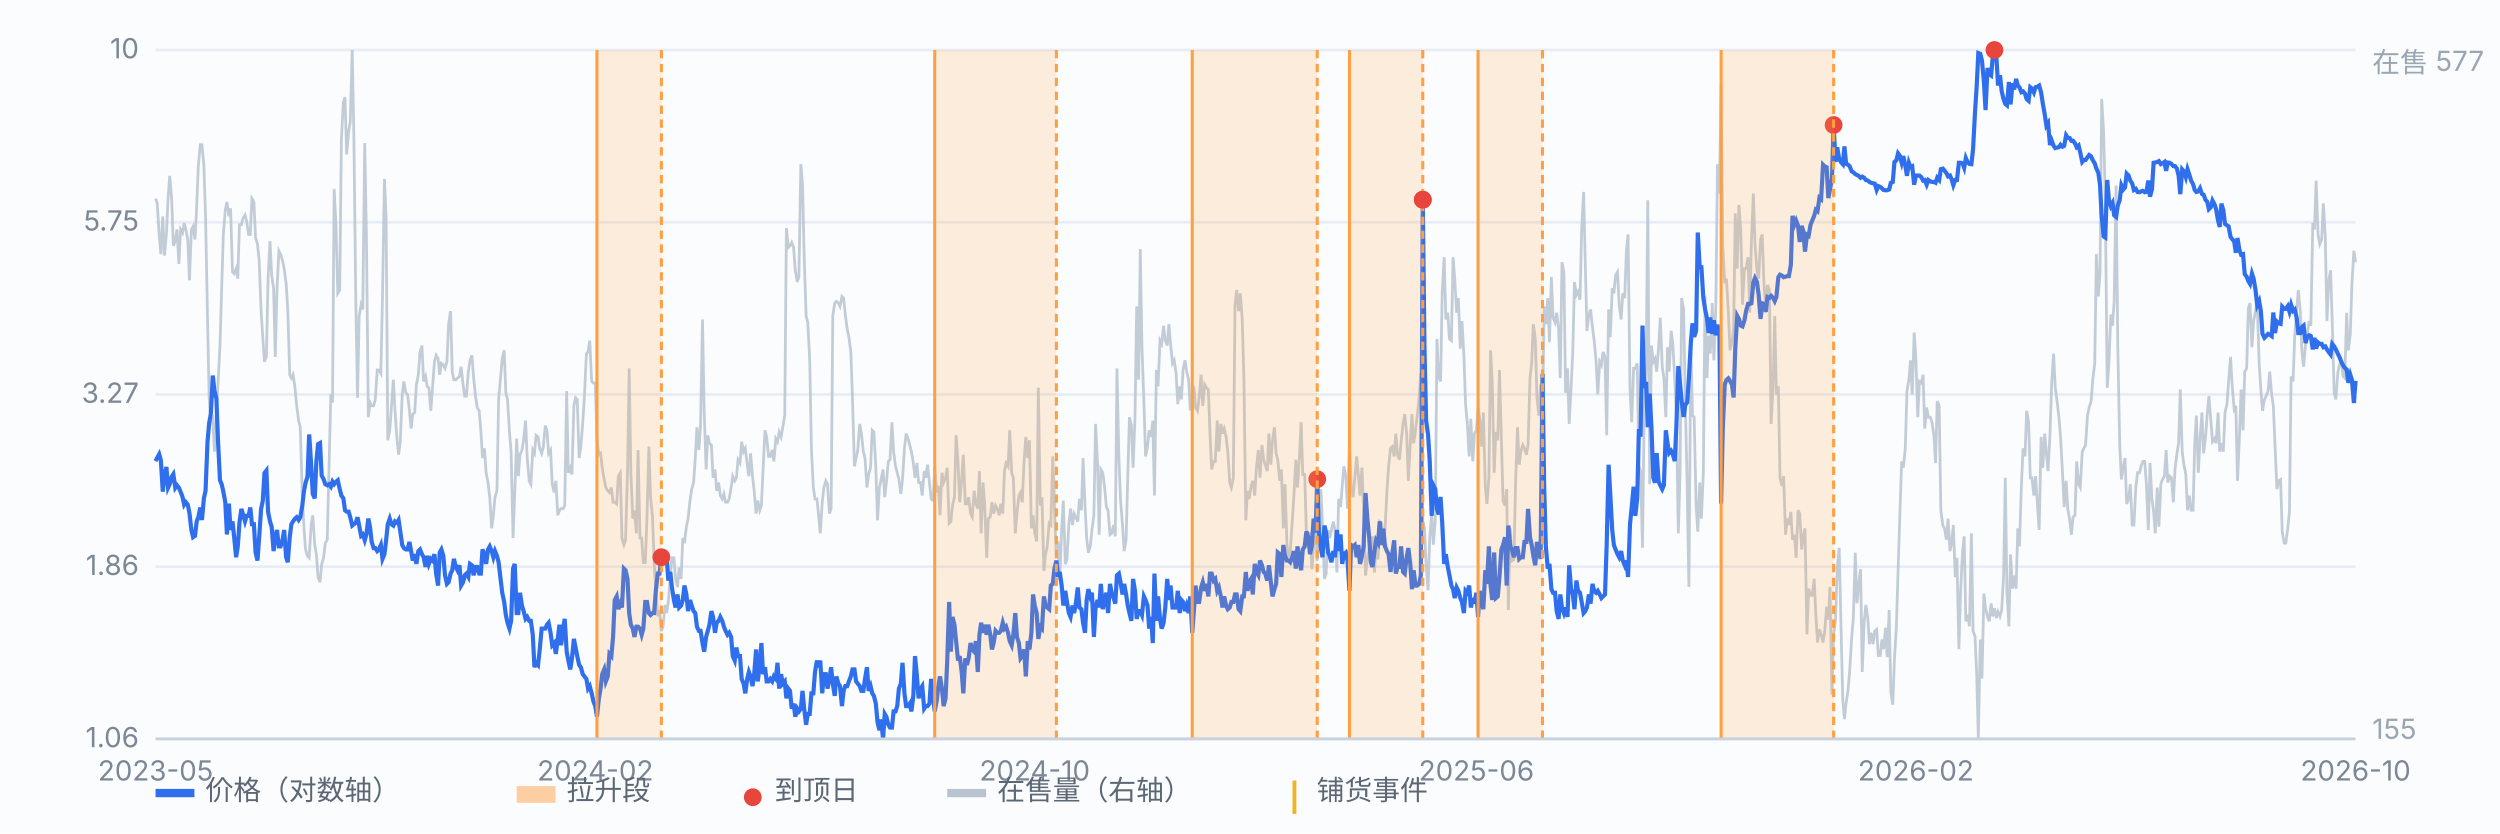
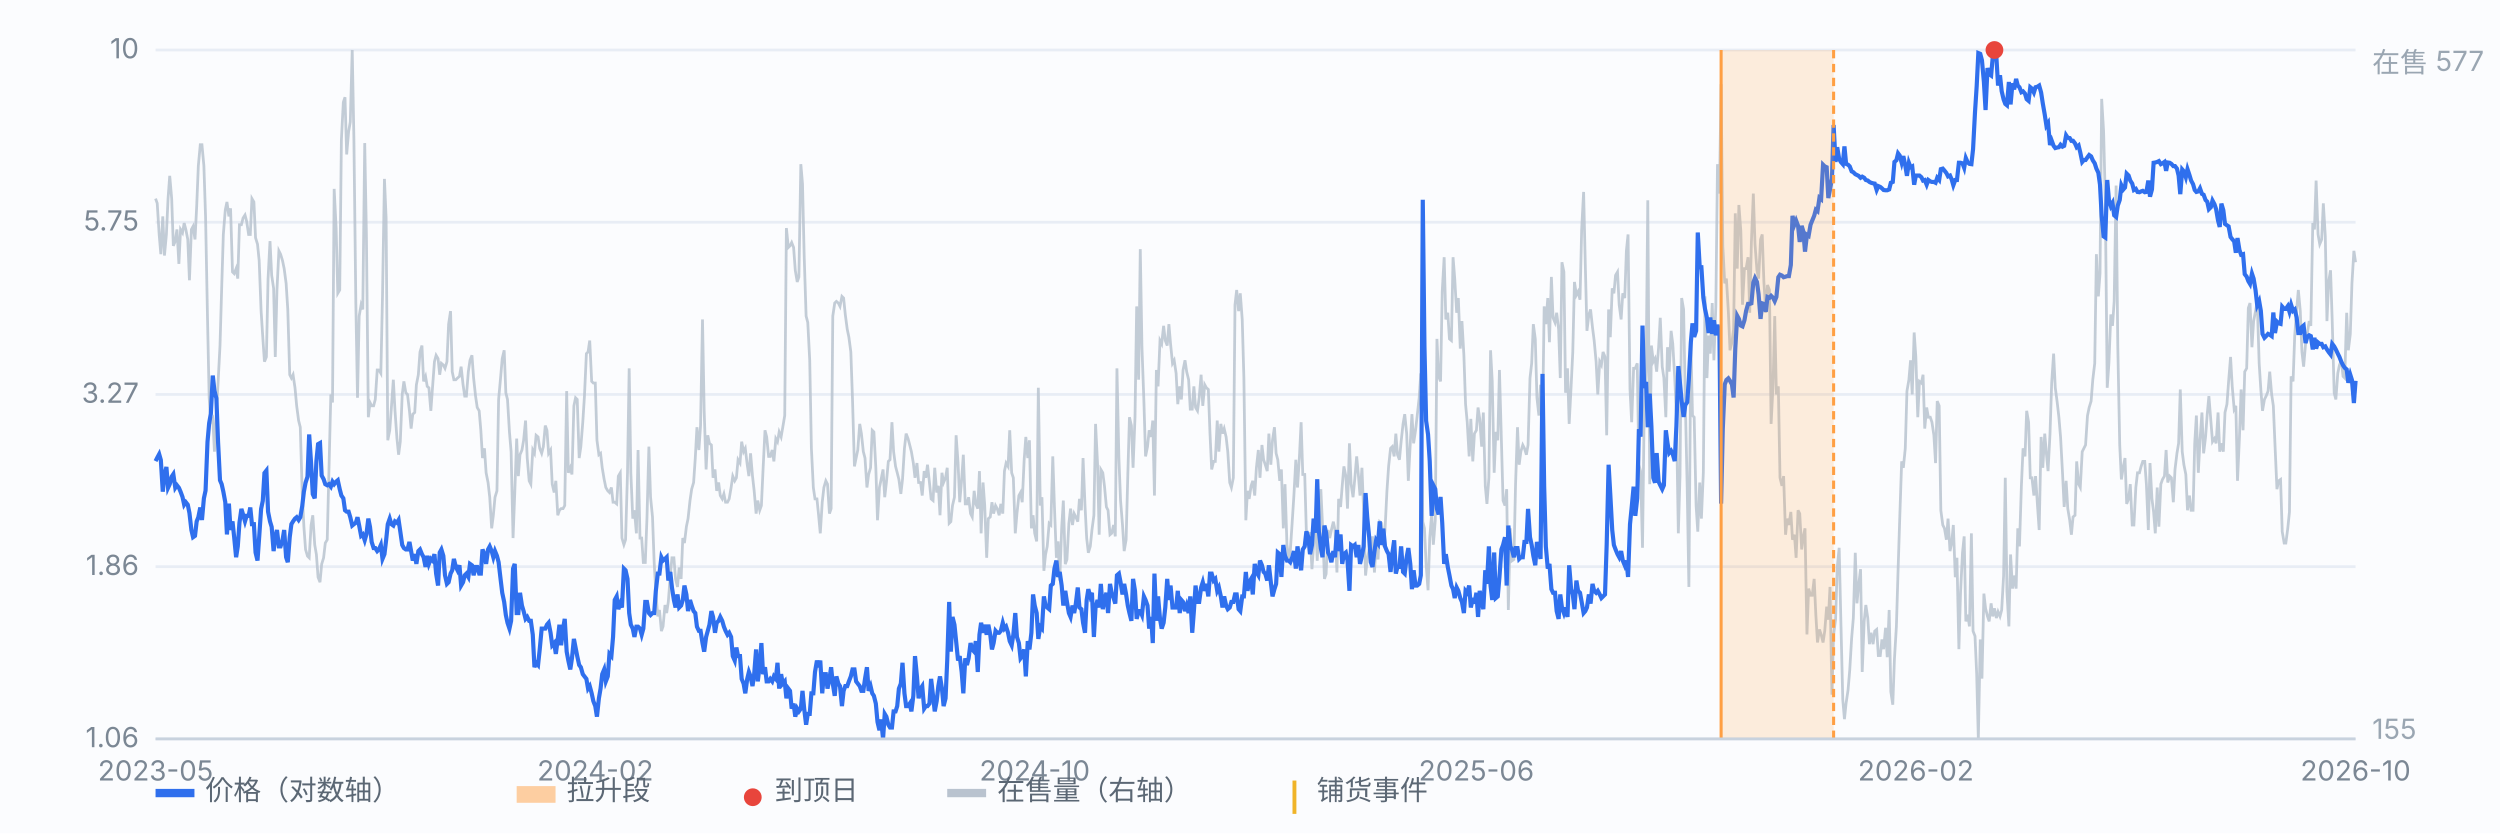
<svg xmlns="http://www.w3.org/2000/svg" viewBox="0 0 900 300" preserveAspectRatio="xMidYMid meet" style="width:100%;max-width:900px;height:auto;display:block" font-family="-apple-system,Segoe UI,Microsoft YaHei,sans-serif" font-size="10">
  <rect x="0" y="0" width="900" height="300" fill="#fbfcfe" />
  <line x1="56" y1="266.0" x2="848" y2="266.0" stroke="#e8edf5" stroke-width="1" />
  <text x="50" y="269.0" text-anchor="end" fill="#7b8794">1.06</text>
  <line x1="56" y1="204.0" x2="848" y2="204.0" stroke="#e8edf5" stroke-width="1" />
  <text x="50" y="207.0" text-anchor="end" fill="#7b8794">1.86</text>
  <line x1="56" y1="142.0" x2="848" y2="142.0" stroke="#e8edf5" stroke-width="1" />
  <text x="50" y="145.0" text-anchor="end" fill="#7b8794">3.27</text>
  <line x1="56" y1="80.0" x2="848" y2="80.0" stroke="#e8edf5" stroke-width="1" />
  <text x="50" y="83.0" text-anchor="end" fill="#7b8794">5.75</text>
  <line x1="56" y1="18.0" x2="848" y2="18.0" stroke="#e8edf5" stroke-width="1" />
  <text x="50" y="21.0" text-anchor="end" fill="#7b8794">10</text>
  <path d="M56.0 71.5 L56.6 73.2 L57.3 84.4 L57.9 91.5 L58.6 77.9 L59.2 92.0 L59.9 84.4 L60.5 71.5 L61.1 63.3 L61.8 71.5 L62.4 88.5 L63.1 86.8 L63.7 82.6 L64.4 95.0 L65.0 82.6 L65.7 83.8 L66.3 80.3 L66.9 82.6 L67.6 86.2 L68.2 100.9 L68.9 82.6 L69.5 81.5 L70.2 86.2 L70.8 74.4 L71.4 59.7 L72.1 52.1 L72.7 52.1 L73.4 59.7 L74.0 77.9 L74.7 114.4 L75.3 143.2 L75.9 152.0 L76.6 150.8 L77.2 162.6 L77.9 147.9 L78.5 137.9 L79.2 124.4 L79.8 103.8 L80.4 84.4 L81.1 75.6 L81.7 72.7 L82.4 77.9 L83.0 75.0 L83.7 97.9 L84.3 98.5 L85.0 96.7 L85.6 100.3 L86.2 80.9 L86.9 80.9 L87.5 78.5 L88.2 77.4 L88.8 79.7 L89.5 84.4 L90.1 84.4 L90.7 71.5 L91.4 72.7 L92.0 85.6 L92.7 87.9 L93.3 93.8 L94.0 112.0 L94.6 121.4 L95.2 130.2 L95.9 128.5 L96.5 100.3 L97.2 86.8 L97.8 99.1 L98.5 103.8 L99.1 128.5 L99.7 104.4 L100.4 90.3 L101.0 91.5 L101.7 93.8 L102.3 96.7 L103.0 102.0 L103.6 111.4 L104.3 134.9 L104.9 136.1 L105.5 134.9 L106.2 139.6 L106.8 146.1 L107.5 151.4 L108.1 153.8 L108.8 177.3 L109.4 189.6 L110.0 197.8 L110.7 200.2 L111.3 200.8 L112.0 189.0 L112.6 185.5 L113.3 196.1 L113.9 199.6 L114.5 207.8 L115.2 209.6 L115.8 203.1 L116.5 200.8 L117.1 195.5 L117.8 194.3 L118.4 170.2 L119.1 142.0 L119.7 144.9 L120.3 68.0 L121.0 82.1 L121.6 105.6 L122.3 104.4 L122.9 50.3 L123.6 36.8 L124.2 35.0 L124.8 55.6 L125.5 47.4 L126.1 43.9 L126.8 18.0 L127.4 49.7 L128.1 109.1 L128.7 143.2 L129.3 113.8 L130.0 109.7 L130.6 111.4 L131.3 51.5 L131.9 84.4 L132.6 150.2 L133.2 144.9 L133.8 146.1 L134.5 146.1 L135.1 143.8 L135.8 133.2 L136.4 133.2 L137.1 134.4 L137.7 106.7 L138.4 64.4 L139.0 78.5 L139.6 158.5 L140.3 154.9 L140.9 146.7 L141.6 136.7 L142.2 147.9 L142.9 157.9 L143.5 163.7 L144.1 159.0 L144.8 142.0 L145.4 137.3 L146.1 141.4 L146.7 142.0 L147.4 147.9 L148.0 154.3 L148.6 149.1 L149.3 148.5 L149.9 138.5 L150.6 134.9 L151.2 126.7 L151.9 124.4 L152.5 137.3 L153.2 135.5 L153.8 139.1 L154.4 139.6 L155.1 147.9 L155.7 139.6 L156.4 130.2 L157.0 127.9 L157.7 129.1 L158.3 134.9 L158.9 130.8 L159.6 131.4 L160.2 132.6 L160.9 130.2 L161.5 116.7 L162.2 112.0 L162.8 133.8 L163.4 136.7 L164.1 136.7 L164.7 136.1 L165.4 135.5 L166.0 132.0 L166.7 138.5 L167.3 142.6 L167.9 142.6 L168.6 133.8 L169.2 129.7 L169.9 127.9 L170.5 136.1 L171.2 142.6 L171.8 146.7 L172.5 147.9 L173.1 154.9 L173.7 164.9 L174.4 161.4 L175.0 170.2 L175.7 173.7 L176.3 179.0 L177.0 190.2 L177.6 185.5 L178.2 179.0 L178.9 176.7 L179.5 143.8 L180.2 136.1 L180.8 129.1 L181.5 126.1 L182.1 141.4 L182.7 143.8 L183.4 155.5 L184.0 162.6 L184.7 193.7 L185.3 177.8 L186.0 157.9 L186.6 171.4 L187.2 163.7 L187.9 162.0 L188.5 158.5 L189.2 151.4 L189.8 164.9 L190.5 173.1 L191.1 174.3 L191.8 162.0 L192.4 163.2 L193.0 156.7 L193.7 157.3 L194.3 161.4 L195.0 163.2 L195.6 160.8 L196.3 153.2 L196.9 154.9 L197.5 163.2 L198.2 162.0 L198.8 174.3 L199.5 177.3 L200.1 173.1 L200.8 185.5 L201.4 183.7 L202.0 183.1 L202.7 183.1 L203.3 182.0 L204.0 140.8 L204.6 170.2 L205.3 168.4 L205.9 170.8 L206.6 146.1 L207.2 143.2 L207.8 143.8 L208.5 164.9 L209.1 160.8 L209.8 152.0 L210.4 142.6 L211.1 127.3 L211.7 126.7 L212.3 122.6 L213.0 137.3 L213.6 137.9 L214.3 137.9 L214.9 158.5 L215.6 163.7 L216.2 163.2 L216.8 168.4 L217.5 172.6 L218.1 175.5 L218.8 176.7 L219.4 177.3 L220.1 175.5 L220.7 180.8 L221.3 180.8 L222.0 181.4 L222.6 171.4 L223.3 170.2 L223.9 193.7 L224.6 196.1 L225.2 194.3 L225.9 170.2 L226.5 132.6 L227.1 170.2 L227.8 186.7 L228.4 183.7 L229.1 192.0 L229.7 162.0 L230.4 193.7 L231.0 193.7 L231.6 202.5 L232.3 202.5 L232.9 186.7 L233.6 160.8 L234.2 179.0 L234.9 186.1 L235.5 202.5 L236.1 213.1 L236.8 221.9 L237.4 219.6 L238.1 227.2 L238.7 225.5 L239.4 217.8 L240.0 220.7 L240.6 216.6 L241.3 207.2 L241.9 200.8 L242.6 200.8 L243.2 208.4 L243.9 211.3 L244.5 204.3 L245.2 208.4 L245.8 193.7 L246.4 195.5 L247.1 189.6 L247.7 186.7 L248.4 180.2 L249.0 176.1 L249.7 173.7 L250.3 164.9 L250.9 153.8 L251.6 162.0 L252.2 153.2 L252.9 115.0 L253.5 147.9 L254.2 169.0 L254.8 156.7 L255.4 159.6 L256.1 160.2 L256.7 172.0 L257.4 169.0 L258.0 176.7 L258.7 173.7 L259.3 178.4 L260.0 179.6 L260.6 177.8 L261.2 180.8 L261.9 180.8 L262.5 179.6 L263.2 175.5 L263.8 171.4 L264.5 173.1 L265.1 172.0 L265.7 165.5 L266.4 166.7 L267.0 159.0 L267.7 162.6 L268.3 161.4 L269.0 167.3 L269.6 171.4 L270.2 163.2 L270.9 171.4 L271.5 176.7 L272.2 184.9 L272.8 180.2 L273.5 183.7 L274.1 182.0 L274.7 169.0 L275.4 154.9 L276.0 157.3 L276.7 164.3 L277.3 164.3 L278.0 162.0 L278.6 166.1 L279.3 157.9 L279.9 159.0 L280.5 155.5 L281.2 157.3 L281.8 153.8 L282.5 149.6 L283.1 82.1 L283.8 89.1 L284.4 88.5 L285.0 87.3 L285.7 89.1 L286.3 97.3 L287.0 101.5 L287.6 99.7 L288.3 59.1 L288.9 66.2 L289.5 92.0 L290.2 113.8 L290.8 116.1 L291.5 129.7 L292.1 161.4 L292.8 175.5 L293.4 179.6 L294.1 179.6 L294.7 185.5 L295.3 192.0 L296.0 180.8 L296.6 175.5 L297.3 173.1 L297.9 174.3 L298.6 184.9 L299.2 183.1 L299.8 113.8 L300.5 109.1 L301.1 108.5 L301.8 109.1 L302.4 110.3 L303.1 106.7 L303.7 107.3 L304.3 113.2 L305.0 118.5 L305.6 121.4 L306.3 126.7 L306.9 143.8 L307.6 167.9 L308.2 164.9 L308.8 162.0 L309.5 152.6 L310.1 156.1 L310.8 162.6 L311.4 164.9 L312.1 175.5 L312.7 170.8 L313.4 168.4 L314.0 154.9 L314.6 155.5 L315.3 168.4 L315.9 187.3 L316.6 175.5 L317.2 172.6 L317.9 169.0 L318.5 179.0 L319.1 173.7 L319.8 166.1 L320.4 165.5 L321.1 152.0 L321.7 162.6 L322.4 167.9 L323.0 170.2 L323.6 172.6 L324.3 177.8 L324.9 172.6 L325.6 161.4 L326.2 156.1 L326.9 157.9 L327.5 160.2 L328.1 162.6 L328.8 166.7 L329.4 172.0 L330.1 166.7 L330.7 173.7 L331.4 173.7 L332.0 178.4 L332.7 169.6 L333.3 172.0 L333.9 167.3 L334.6 173.7 L335.2 179.6 L335.9 180.2 L336.5 168.4 L337.2 177.3 L337.8 174.9 L338.4 185.5 L339.1 170.2 L339.7 173.7 L340.4 172.0 L341.0 168.4 L341.7 188.4 L342.3 187.8 L342.9 182.0 L343.6 179.0 L344.2 156.7 L344.9 166.7 L345.5 180.8 L346.2 172.6 L346.8 163.7 L347.5 181.4 L348.1 181.4 L348.7 179.0 L349.4 184.9 L350.0 186.1 L350.7 176.7 L351.3 181.4 L352.0 183.1 L352.6 169.6 L353.2 192.0 L353.9 173.7 L354.5 182.0 L355.2 200.8 L355.8 186.7 L356.5 186.1 L357.1 180.8 L357.7 184.9 L358.4 182.0 L359.0 183.1 L359.7 185.5 L360.3 181.4 L361.0 184.9 L361.6 169.6 L362.2 166.7 L362.9 167.9 L363.5 154.9 L364.2 170.2 L364.8 172.0 L365.5 192.0 L366.1 184.9 L366.8 178.4 L367.4 177.3 L368.0 180.8 L368.7 165.5 L369.3 157.3 L370.0 164.9 L370.6 158.5 L371.3 190.2 L371.9 185.5 L372.5 192.0 L373.2 194.9 L373.8 139.6 L374.5 182.0 L375.1 179.0 L375.8 205.5 L376.4 199.6 L377.0 196.7 L377.7 188.4 L378.3 189.0 L379.0 164.3 L379.6 182.5 L380.3 200.8 L380.9 194.9 L381.5 209.0 L382.2 190.2 L382.8 180.2 L383.5 203.1 L384.1 201.4 L384.8 188.4 L385.4 183.1 L386.1 189.0 L386.7 184.9 L387.3 186.1 L388.0 187.8 L388.6 179.6 L389.3 183.7 L389.9 164.9 L390.6 182.0 L391.2 193.7 L391.8 199.0 L392.5 196.7 L393.1 190.8 L393.8 185.5 L394.4 152.6 L395.1 166.7 L395.7 192.5 L396.3 169.0 L397.0 170.2 L397.6 174.9 L398.3 182.5 L398.9 183.7 L399.6 192.5 L400.2 192.0 L400.9 189.0 L401.5 193.1 L402.1 132.6 L402.8 164.9 L403.4 180.2 L404.1 189.0 L404.7 198.4 L405.4 194.3 L406.0 171.4 L406.6 150.2 L407.3 153.2 L407.9 168.4 L408.6 150.2 L409.2 110.3 L409.9 136.7 L410.5 89.7 L411.1 125.0 L411.8 144.4 L412.4 164.3 L413.1 160.8 L413.7 154.9 L414.4 157.3 L415.0 151.4 L415.6 178.4 L416.3 133.2 L416.9 139.1 L417.6 122.6 L418.2 123.8 L418.9 117.3 L419.5 122.6 L420.2 124.4 L420.8 116.7 L421.4 123.8 L422.1 130.8 L422.7 129.7 L423.4 134.4 L424.0 145.5 L424.7 139.1 L425.3 143.8 L425.9 133.2 L426.6 129.7 L427.2 133.8 L427.9 136.7 L428.5 147.3 L429.2 147.3 L429.8 139.1 L430.4 146.7 L431.1 147.9 L431.7 143.2 L432.4 134.9 L433.0 146.1 L433.7 138.5 L434.3 139.6 L435.0 140.2 L435.6 156.1 L436.2 169.0 L436.9 166.1 L437.5 166.1 L438.2 151.4 L438.8 162.6 L439.5 152.6 L440.1 156.1 L440.7 154.3 L441.4 157.3 L442.0 162.6 L442.7 173.7 L443.3 175.5 L444.0 172.0 L444.6 109.7 L445.2 104.4 L445.9 112.0 L446.5 105.6 L447.2 115.0 L447.8 136.1 L448.5 187.3 L449.1 176.7 L449.7 179.6 L450.4 174.9 L451.0 173.1 L451.7 178.4 L452.3 168.4 L453.0 162.0 L453.6 172.0 L454.3 160.2 L454.9 165.5 L455.5 167.3 L456.2 169.6 L456.8 156.1 L457.5 167.3 L458.1 158.5 L458.8 153.8 L459.4 163.2 L460.0 165.5 L460.7 173.1 L461.3 169.0 L462.0 190.2 L462.6 174.3 L463.3 196.1 L463.9 200.8 L464.5 198.4 L465.2 187.8 L465.8 178.4 L466.5 165.5 L467.1 175.5 L467.8 164.3 L468.4 152.0 L469.0 170.8 L469.7 170.8 L470.3 192.0 L471.0 192.0 L471.6 192.0 L472.3 204.9 L472.9 196.1 L473.6 186.1 L474.2 201.9 L474.8 189.6 L475.5 176.1 L476.1 189.0 L476.8 208.4 L477.4 206.6 L478.1 190.8 L478.7 193.7 L479.3 190.8 L480.0 187.8 L480.6 190.8 L481.3 206.1 L481.9 179.6 L482.6 182.5 L483.2 174.9 L483.8 167.9 L484.5 171.4 L485.1 183.1 L485.8 159.6 L486.4 174.3 L487.1 179.0 L487.7 172.6 L488.4 164.3 L489.0 170.8 L489.6 178.4 L490.3 168.4 L490.9 183.7 L491.6 207.2 L492.2 201.4 L492.9 197.8 L493.5 196.7 L494.1 193.1 L494.8 206.1 L495.4 195.5 L496.1 201.4 L496.7 187.8 L497.4 188.4 L498.0 196.7 L498.6 190.8 L499.3 176.7 L499.9 167.9 L500.6 161.4 L501.2 160.8 L501.9 164.3 L502.5 156.1 L503.1 163.7 L503.8 165.5 L504.4 159.0 L505.1 152.6 L505.7 149.1 L506.4 156.1 L507.0 173.1 L507.7 159.6 L508.3 149.1 L508.9 159.6 L509.6 154.9 L510.2 149.6 L510.9 143.2 L511.5 134.4 L512.2 187.8 L512.8 190.2 L513.4 203.1 L514.1 212.5 L514.7 193.7 L515.4 184.9 L516.0 196.1 L516.7 187.3 L517.3 122.0 L517.9 135.5 L518.6 137.3 L519.2 105.0 L519.9 92.6 L520.5 115.0 L521.2 112.6 L521.8 122.0 L522.5 122.6 L523.1 92.6 L523.7 100.3 L524.4 112.6 L525.0 107.3 L525.7 125.5 L526.3 115.6 L527.0 127.9 L527.6 145.5 L528.2 152.0 L528.9 164.3 L529.5 150.8 L530.2 166.1 L530.8 156.1 L531.5 154.9 L532.1 146.7 L532.7 150.8 L533.4 160.8 L534.0 148.5 L534.7 174.9 L535.3 181.4 L536.0 172.0 L536.6 126.1 L537.2 137.3 L537.9 170.2 L538.5 155.5 L539.2 158.5 L539.8 133.2 L540.5 158.5 L541.1 180.2 L541.8 182.0 L542.4 176.1 L543.0 219.6 L543.7 190.2 L544.3 201.9 L545.0 201.4 L545.6 174.3 L546.3 153.8 L546.9 167.3 L547.5 162.6 L548.2 160.2 L548.8 161.4 L549.5 163.7 L550.1 160.2 L550.8 136.1 L551.4 130.8 L552.0 116.7 L552.7 122.0 L553.3 143.2 L554.0 149.6 L554.6 138.5 L555.3 153.2 L555.9 110.3 L556.5 116.7 L557.2 107.3 L557.8 123.2 L558.5 99.7 L559.1 114.4 L559.8 116.1 L560.4 112.6 L561.1 118.5 L561.7 136.1 L562.3 94.4 L563.0 97.9 L563.6 141.4 L564.3 132.6 L564.9 152.6 L565.6 139.1 L566.2 126.7 L566.8 101.5 L567.5 106.2 L568.1 105.0 L568.8 107.9 L569.4 82.6 L570.1 69.1 L570.7 95.0 L571.3 119.1 L572.0 113.2 L572.6 111.4 L573.3 117.9 L573.9 122.6 L574.6 130.2 L575.2 142.0 L575.9 130.2 L576.5 131.4 L577.1 126.7 L577.8 128.5 L578.4 156.7 L579.1 111.4 L579.7 121.4 L580.4 103.8 L581.0 105.6 L581.6 99.1 L582.3 97.9 L582.9 109.7 L583.6 115.0 L584.2 105.6 L584.9 107.3 L585.5 90.3 L586.1 84.4 L586.8 140.2 L587.4 152.0 L588.1 132.6 L588.7 132.6 L589.4 130.8 L590.0 167.3 L590.6 169.6 L591.3 197.2 L591.9 147.9 L592.6 133.8 L593.2 72.1 L593.9 174.3 L594.5 124.4 L595.2 130.2 L595.8 129.1 L596.4 133.8 L597.1 125.0 L597.7 114.4 L598.4 132.0 L599.0 136.1 L599.7 150.2 L600.3 125.0 L600.9 133.8 L601.6 119.1 L602.2 123.8 L602.9 136.1 L603.5 149.1 L604.2 192.0 L604.8 171.4 L605.4 107.3 L606.1 111.4 L606.7 143.8 L607.4 176.1 L608.0 211.3 L608.7 122.6 L609.3 149.6 L609.9 150.2 L610.6 182.0 L611.2 191.4 L611.9 173.7 L612.5 186.7 L613.2 170.2 L613.8 106.7 L614.5 136.1 L615.1 120.8 L615.7 127.3 L616.4 109.1 L617.0 129.7 L617.7 110.3 L618.3 59.1 L619.0 69.7 L619.6 30.3 L620.2 88.5 L620.9 102.0 L621.5 100.3 L622.2 112.0 L622.8 126.1 L623.5 123.2 L624.1 118.5 L624.7 76.8 L625.4 96.7 L626.0 73.8 L626.7 83.2 L627.3 109.7 L628.0 96.7 L628.6 96.7 L629.3 92.6 L629.9 112.6 L630.5 87.3 L631.2 69.7 L631.8 87.9 L632.5 97.3 L633.1 100.3 L633.8 86.2 L634.4 84.4 L635.0 101.5 L635.7 112.6 L636.3 102.6 L637.0 104.4 L637.6 152.6 L638.3 138.5 L638.9 113.8 L639.5 142.0 L640.2 139.1 L640.8 172.0 L641.5 174.9 L642.1 171.4 L642.8 192.5 L643.4 186.7 L644.0 189.0 L644.7 184.3 L645.3 194.3 L646.0 192.5 L646.6 200.8 L647.3 183.7 L647.9 184.9 L648.6 197.8 L649.2 193.1 L649.8 190.2 L650.5 228.4 L651.1 211.9 L651.8 214.3 L652.4 214.3 L653.1 208.4 L653.7 221.3 L654.3 231.3 L655.0 226.6 L655.6 228.4 L656.3 231.3 L656.9 227.2 L657.6 218.4 L658.2 223.1 L658.8 211.3 L659.5 250.1 L660.1 228.4 L660.8 223.1 L661.4 204.3 L662.1 197.2 L662.7 223.1 L663.4 251.9 L664.0 258.9 L664.6 253.1 L665.3 248.4 L665.9 241.3 L666.6 229.6 L667.2 222.5 L667.9 199.0 L668.5 217.2 L669.1 210.8 L669.8 204.9 L670.4 241.9 L671.1 223.7 L671.7 217.8 L672.4 222.5 L673.0 231.9 L673.6 227.8 L674.3 231.9 L674.9 227.2 L675.6 226.6 L676.2 236.0 L676.9 236.0 L677.5 230.2 L678.1 233.7 L678.8 226.0 L679.4 236.6 L680.1 219.6 L680.7 249.0 L681.4 253.7 L682.0 237.2 L682.7 225.5 L683.3 205.5 L683.9 186.7 L684.6 166.1 L685.2 168.4 L685.9 161.4 L686.5 140.8 L687.2 136.7 L687.8 129.7 L688.4 142.0 L689.1 119.7 L689.7 128.5 L690.4 150.2 L691.0 137.3 L691.7 137.9 L692.3 134.9 L692.9 154.3 L693.6 146.7 L694.2 150.2 L694.9 150.2 L695.5 152.0 L696.2 156.7 L696.8 166.7 L697.4 144.4 L698.1 146.1 L698.7 183.7 L699.4 189.0 L700.0 190.2 L700.7 194.3 L701.3 186.7 L702.0 198.4 L702.6 195.5 L703.2 189.0 L703.9 207.8 L704.5 200.8 L705.2 233.7 L705.8 213.1 L706.5 199.0 L707.1 193.1 L707.7 223.7 L708.4 221.3 L709.0 225.5 L709.7 192.0 L710.3 227.2 L711.0 229.0 L711.6 242.5 L712.2 266.0 L712.9 230.2 L713.5 244.3 L714.2 213.7 L714.8 219.0 L715.5 221.9 L716.1 223.7 L716.8 217.2 L717.4 221.9 L718.0 219.0 L718.7 222.5 L719.3 220.2 L720.0 221.9 L720.6 219.6 L721.3 207.2 L721.9 172.0 L722.5 213.1 L723.2 225.5 L723.8 199.6 L724.5 211.9 L725.1 207.2 L725.8 211.9 L726.4 190.2 L727.0 196.7 L727.7 174.9 L728.3 161.4 L729.0 164.3 L729.6 147.9 L730.3 152.0 L730.9 172.0 L731.5 172.0 L732.2 178.4 L732.8 171.4 L733.5 182.0 L734.1 190.8 L734.8 157.3 L735.4 168.4 L736.1 156.1 L736.7 163.2 L737.3 169.6 L738.0 156.1 L738.6 137.9 L739.3 127.3 L739.9 139.6 L740.6 144.9 L741.2 150.2 L741.8 157.3 L742.5 170.2 L743.1 182.5 L743.8 173.1 L744.4 183.1 L745.1 187.3 L745.7 192.5 L746.3 186.1 L747.0 185.5 L747.6 166.1 L748.3 174.3 L748.9 175.5 L749.6 162.6 L750.2 161.4 L750.8 160.2 L751.5 149.6 L752.1 146.7 L752.8 144.4 L753.4 136.7 L754.1 130.8 L754.7 91.5 L755.4 106.7 L756.0 98.5 L756.6 35.6 L757.3 47.4 L757.9 71.5 L758.6 139.6 L759.2 130.8 L759.9 113.2 L760.5 117.3 L761.1 108.5 L761.8 66.8 L762.4 124.4 L763.1 160.2 L763.7 172.6 L764.4 167.9 L765.0 164.9 L765.6 181.4 L766.3 179.6 L766.9 174.3 L767.6 189.0 L768.2 189.0 L768.9 175.5 L769.5 170.2 L770.2 170.2 L770.8 167.9 L771.4 166.1 L772.1 166.1 L772.7 174.3 L773.4 190.8 L774.0 166.7 L774.7 179.6 L775.3 184.3 L775.9 192.0 L776.6 175.5 L777.2 189.6 L777.9 174.3 L778.5 172.6 L779.2 171.4 L779.8 162.0 L780.4 173.7 L781.1 171.4 L781.7 172.0 L782.4 180.8 L783.0 169.0 L783.7 163.2 L784.3 159.6 L784.9 140.2 L785.6 162.6 L786.2 167.3 L786.9 170.8 L787.5 183.7 L788.2 178.4 L788.8 183.7 L789.5 183.7 L790.1 159.6 L790.7 149.6 L791.4 170.2 L792.0 158.5 L792.7 148.5 L793.3 163.2 L794.0 157.3 L794.6 149.1 L795.2 142.6 L795.9 151.4 L796.5 159.0 L797.2 157.9 L797.8 159.6 L798.5 148.5 L799.1 162.6 L799.7 159.6 L800.4 162.6 L801.0 148.5 L801.7 145.5 L802.3 137.3 L803.0 128.5 L803.6 139.1 L804.3 147.3 L804.9 146.1 L805.5 173.1 L806.2 157.3 L806.8 140.2 L807.5 154.9 L808.1 133.8 L808.8 132.6 L809.4 110.9 L810.0 109.1 L810.7 125.0 L811.3 115.6 L812.0 112.0 L812.6 108.5 L813.3 130.8 L813.9 140.2 L814.5 147.9 L815.2 143.8 L815.8 142.6 L816.5 140.8 L817.1 133.8 L817.8 142.0 L818.4 146.1 L819.0 160.2 L819.7 176.1 L820.3 173.1 L821.0 172.6 L821.6 191.4 L822.3 195.5 L822.9 195.5 L823.6 190.2 L824.2 184.3 L824.8 135.5 L825.5 137.3 L826.1 120.8 L826.8 111.4 L827.4 104.4 L828.1 112.0 L828.7 126.7 L829.3 132.0 L830.0 123.8 L830.6 120.3 L831.3 115.6 L831.9 117.3 L832.6 80.3 L833.2 82.6 L833.8 65.0 L834.5 84.4 L835.1 87.9 L835.8 86.2 L836.4 73.2 L837.1 85.0 L837.7 115.6 L838.3 101.5 L839.0 97.3 L839.6 115.6 L840.3 141.4 L840.9 143.8 L841.6 134.4 L842.2 131.4 L842.9 129.7 L843.5 135.5 L844.1 136.1 L844.8 112.6 L845.4 126.1 L846.1 120.3 L846.7 102.0 L847.4 90.3 L848.0 94.4" fill="none" stroke="#b9c3cf" stroke-width="1" opacity="0.85" />
  <text x="854" y="26" fill="#9aa6b2">在售 577</text>
  <text x="854" y="266" fill="#9aa6b2">155</text>
  <path d="M56.0 166.0 L56.6 164.8 L57.3 163.5 L57.9 165.6 L58.6 177.0 L59.2 171.2 L59.9 168.1 L60.5 175.6 L61.1 174.3 L61.8 171.6 L62.4 170.7 L63.1 175.6 L63.7 174.7 L64.4 175.6 L65.0 177.0 L65.7 178.9 L66.3 181.7 L66.9 180.8 L67.6 181.7 L68.2 184.7 L68.9 190.8 L69.5 193.4 L70.2 192.9 L70.8 187.7 L71.4 186.2 L72.1 182.7 L72.7 187.2 L73.4 179.4 L74.0 176.6 L74.7 159.1 L75.3 152.3 L75.9 149.0 L76.6 135.2 L77.2 140.7 L77.9 143.4 L78.5 159.1 L79.2 172.9 L79.8 174.3 L80.4 177.0 L81.1 180.8 L81.7 192.4 L82.4 181.3 L83.0 190.8 L83.7 187.7 L84.3 193.4 L85.0 200.6 L85.6 196.7 L86.2 188.2 L86.9 183.2 L87.5 185.2 L88.2 187.7 L88.8 185.7 L89.5 185.7 L90.1 182.7 L90.7 188.7 L91.4 188.7 L92.0 198.9 L92.7 201.8 L93.3 193.4 L94.0 183.2 L94.6 180.3 L95.2 170.3 L95.9 169.4 L96.5 184.2 L97.2 187.7 L97.8 189.7 L98.5 198.4 L99.1 193.4 L99.7 190.8 L100.4 196.7 L101.0 196.7 L101.7 194.5 L102.3 190.8 L103.0 200.6 L103.6 202.4 L104.3 193.4 L104.9 188.7 L105.5 187.7 L106.2 186.7 L106.8 186.2 L107.5 187.2 L108.1 186.2 L108.8 182.2 L109.4 177.0 L110.0 173.8 L110.7 171.6 L111.3 156.4 L112.0 166.9 L112.6 177.9 L113.3 179.4 L113.9 166.0 L114.5 159.9 L115.2 159.5 L115.8 171.2 L116.5 172.5 L117.1 174.3 L117.8 174.7 L118.4 174.3 L119.1 175.2 L119.7 173.4 L120.3 174.3 L121.0 173.4 L121.6 172.9 L122.3 176.1 L122.9 178.4 L123.6 179.4 L124.2 183.7 L124.8 184.2 L125.5 184.2 L126.1 186.2 L126.8 189.2 L127.4 188.7 L128.1 188.2 L128.7 186.2 L129.3 189.2 L130.0 192.9 L130.6 192.4 L131.3 194.5 L131.9 192.4 L132.6 186.7 L133.2 189.7 L133.8 195.1 L134.5 197.3 L135.1 197.3 L135.8 198.4 L136.4 197.8 L137.1 196.2 L137.7 201.2 L138.4 199.5 L139.0 194.5 L139.6 188.7 L140.3 186.7 L140.9 188.7 L141.6 189.2 L142.2 187.7 L142.9 188.2 L143.5 187.2 L144.1 191.3 L144.8 196.2 L145.4 197.3 L146.1 197.8 L146.7 197.8 L147.4 195.1 L148.0 198.4 L148.6 201.8 L149.3 199.5 L149.9 203.0 L150.6 198.4 L151.2 197.8 L151.9 199.5 L152.5 200.6 L153.2 204.1 L153.8 200.1 L154.4 203.0 L155.1 201.2 L155.7 201.8 L156.4 199.5 L157.0 206.5 L157.7 210.8 L158.3 198.9 L158.9 197.8 L159.6 200.1 L160.2 207.1 L160.9 210.2 L161.5 209.6 L162.2 206.5 L162.8 205.3 L163.4 201.2 L164.1 204.1 L164.7 205.3 L165.4 203.5 L166.0 210.8 L166.7 209.6 L167.3 207.1 L167.9 206.5 L168.6 207.7 L169.2 203.0 L169.9 203.5 L170.5 207.1 L171.2 204.1 L171.8 204.1 L172.5 206.5 L173.1 206.5 L173.7 197.8 L174.4 199.5 L175.0 203.0 L175.7 197.8 L176.3 196.7 L177.0 198.4 L177.6 200.6 L178.2 198.4 L178.9 200.1 L179.5 202.4 L180.2 208.4 L180.8 213.4 L181.5 216.7 L182.1 221.4 L182.7 224.2 L183.4 226.3 L184.0 223.5 L184.7 204.7 L185.3 203.0 L186.0 220.7 L186.6 220.7 L187.2 213.4 L187.9 218.0 L188.5 220.0 L189.2 222.8 L189.8 222.1 L190.5 223.5 L191.1 223.5 L191.8 228.5 L192.4 240.2 L193.0 238.6 L193.7 239.4 L194.3 233.8 L195.0 226.3 L195.6 226.3 L196.3 226.3 L196.9 224.9 L197.5 224.2 L198.2 227.8 L198.8 232.3 L199.5 231.5 L200.1 235.4 L200.8 230.0 L201.4 224.9 L202.0 232.3 L202.7 226.3 L203.3 222.8 L204.0 234.6 L204.6 237.8 L205.3 241.0 L205.9 237.0 L206.6 230.0 L207.2 233.1 L207.8 236.2 L208.5 239.4 L209.1 240.2 L209.8 242.7 L210.4 243.5 L211.1 244.4 L211.7 247.9 L212.3 247.0 L213.0 249.6 L213.6 252.4 L214.3 254.2 L214.9 258.0 L215.6 251.4 L216.2 247.9 L216.8 242.7 L217.5 241.0 L218.1 245.3 L218.8 243.5 L219.4 235.4 L220.1 236.2 L220.7 229.3 L221.3 216.0 L222.0 214.7 L222.6 219.3 L223.3 217.3 L223.9 218.7 L224.6 204.7 L225.2 205.3 L225.9 208.4 L226.5 220.7 L227.1 224.9 L227.8 226.3 L228.4 229.3 L229.1 225.6 L229.7 225.6 L230.4 226.3 L231.0 228.5 L231.6 226.3 L232.3 216.7 L232.9 216.7 L233.6 220.7 L234.2 221.4 L234.9 220.7 L235.5 220.7 L236.1 212.7 L236.8 206.5 L237.4 206.5 L238.1 200.6 L238.7 201.8 L239.4 201.2 L240.0 200.6 L240.6 209.0 L241.3 205.9 L241.9 211.5 L242.6 216.0 L243.2 218.7 L243.9 214.0 L244.5 218.7 L245.2 218.0 L245.8 216.0 L246.4 210.8 L247.1 214.0 L247.7 220.0 L248.4 216.0 L249.0 218.0 L249.7 220.0 L250.3 220.7 L250.9 225.6 L251.6 227.1 L252.2 227.1 L252.9 231.5 L253.5 234.6 L254.2 229.3 L254.8 227.1 L255.4 224.9 L256.1 220.0 L256.7 222.1 L257.4 227.8 L258.0 224.2 L258.7 223.5 L259.3 222.1 L260.0 223.5 L260.6 225.6 L261.2 227.1 L261.9 228.5 L262.5 227.8 L263.2 229.3 L263.8 236.2 L264.5 237.8 L265.1 233.1 L265.7 236.2 L266.4 236.2 L267.0 244.4 L267.7 246.1 L268.3 249.6 L269.0 244.4 L269.6 241.9 L270.2 243.5 L270.9 247.0 L271.5 242.7 L272.2 233.8 L272.8 245.3 L273.5 239.4 L274.1 231.5 L274.7 242.7 L275.4 240.2 L276.0 245.3 L276.7 245.3 L277.3 244.4 L278.0 245.3 L278.6 243.5 L279.3 244.4 L279.9 238.6 L280.5 247.9 L281.2 242.7 L281.8 246.1 L282.5 245.3 L283.1 251.4 L283.8 247.9 L284.4 248.7 L285.0 255.1 L285.7 253.3 L286.3 258.0 L287.0 255.1 L287.6 256.1 L288.3 255.1 L288.9 248.7 L289.5 255.1 L290.2 260.9 L290.8 257.0 L291.5 257.0 L292.1 249.6 L292.8 249.6 L293.4 241.9 L294.1 237.8 L294.7 240.2 L295.3 237.8 L296.0 249.6 L296.6 242.7 L297.3 242.7 L297.9 247.9 L298.6 244.4 L299.2 240.2 L299.8 246.1 L300.5 250.5 L301.1 243.5 L301.8 246.1 L302.4 247.0 L303.1 254.2 L303.7 248.7 L304.3 247.0 L305.0 247.0 L305.6 245.3 L306.3 243.5 L306.9 241.0 L307.6 241.0 L308.2 245.3 L308.8 246.1 L309.5 247.0 L310.1 248.7 L310.8 248.7 L311.4 244.4 L312.1 240.2 L312.7 248.7 L313.4 247.0 L314.0 249.6 L314.6 250.5 L315.3 253.3 L315.9 259.9 L316.6 262.9 L317.2 259.0 L317.9 266.0 L318.5 257.0 L319.1 258.0 L319.8 260.9 L320.4 261.9 L321.1 261.9 L321.7 256.1 L322.4 256.1 L323.0 254.2 L323.6 247.9 L324.3 246.1 L324.9 238.6 L325.6 249.6 L326.2 254.2 L326.9 254.2 L327.5 253.3 L328.1 256.1 L328.8 250.5 L329.4 236.2 L330.1 243.5 L330.7 251.4 L331.4 247.9 L332.0 247.0 L332.7 255.1 L333.3 254.2 L333.9 254.2 L334.6 253.3 L335.2 244.4 L335.9 250.5 L336.5 256.1 L337.2 252.4 L337.8 247.0 L338.4 243.5 L339.1 247.9 L339.7 254.2 L340.4 251.4 L341.0 237.8 L341.7 216.7 L342.3 234.6 L342.9 222.1 L343.6 224.9 L344.2 230.8 L344.9 237.8 L345.5 236.2 L346.2 241.9 L346.8 249.6 L347.5 237.0 L348.1 239.4 L348.7 237.0 L349.4 231.5 L350.0 233.8 L350.7 234.6 L351.3 230.8 L352.0 241.9 L352.6 228.5 L353.2 224.2 L353.9 227.8 L354.5 224.9 L355.2 228.5 L355.8 224.9 L356.5 228.5 L357.1 233.8 L357.7 231.5 L358.4 227.1 L359.0 227.8 L359.7 227.8 L360.3 227.1 L361.0 224.2 L361.6 226.3 L362.2 225.6 L362.9 227.8 L363.5 230.8 L364.2 232.3 L364.8 228.5 L365.5 220.7 L366.1 229.3 L366.8 231.5 L367.4 237.0 L368.0 236.2 L368.7 233.8 L369.3 243.5 L370.0 230.8 L370.6 233.8 L371.3 227.8 L371.9 214.0 L372.5 218.0 L373.2 220.7 L373.8 230.0 L374.5 225.6 L375.1 226.3 L375.8 214.7 L376.4 218.0 L377.0 218.7 L377.7 219.3 L378.3 210.8 L379.0 210.2 L379.6 204.7 L380.3 201.8 L380.9 207.7 L381.5 205.9 L382.2 210.8 L382.8 218.0 L383.5 212.7 L384.1 216.7 L384.8 220.7 L385.4 222.1 L386.1 218.0 L386.7 220.7 L387.3 217.3 L388.0 211.5 L388.6 218.7 L389.3 219.3 L389.9 224.2 L390.6 227.8 L391.2 216.0 L391.8 212.1 L392.5 214.7 L393.1 213.4 L393.8 229.3 L394.4 218.7 L395.1 216.0 L395.7 218.7 L396.3 210.2 L397.0 219.3 L397.6 216.0 L398.3 213.4 L398.9 220.7 L399.6 210.2 L400.2 213.4 L400.9 215.3 L401.5 217.3 L402.1 207.1 L402.8 206.5 L403.4 209.6 L404.1 214.0 L404.7 210.2 L405.4 214.0 L406.0 218.0 L406.6 220.7 L407.3 223.5 L407.9 208.4 L408.6 212.7 L409.2 222.8 L409.9 220.0 L410.5 220.0 L411.1 221.4 L411.8 214.7 L412.4 216.0 L413.1 218.0 L413.7 226.3 L414.4 222.1 L415.0 231.5 L415.6 206.5 L416.3 223.5 L416.9 214.7 L417.6 222.8 L418.2 226.3 L418.9 224.2 L419.5 218.7 L420.2 208.4 L420.8 216.0 L421.4 210.8 L422.1 218.7 L422.7 218.7 L423.4 218.7 L424.0 212.7 L424.7 220.7 L425.3 216.0 L425.9 216.7 L426.6 220.0 L427.2 218.0 L427.9 220.7 L428.5 214.7 L429.2 227.8 L429.8 220.0 L430.4 210.8 L431.1 216.7 L431.7 216.7 L432.4 211.5 L433.0 209.6 L433.7 212.7 L434.3 210.2 L435.0 214.7 L435.6 206.5 L436.2 206.5 L436.9 209.0 L437.5 208.4 L438.2 212.7 L438.8 211.5 L439.5 214.7 L440.1 218.7 L440.7 214.7 L441.4 218.0 L442.0 219.3 L442.7 218.7 L443.3 216.7 L444.0 216.7 L444.6 214.0 L445.2 214.0 L445.9 219.3 L446.5 220.0 L447.2 214.7 L447.8 214.7 L448.5 205.9 L449.1 212.7 L449.7 209.6 L450.4 208.4 L451.0 214.0 L451.7 203.0 L452.3 205.9 L453.0 207.1 L453.6 201.8 L454.3 203.5 L454.9 205.9 L455.5 206.5 L456.2 209.0 L456.8 203.5 L457.5 209.6 L458.1 214.7 L458.8 212.1 L459.4 210.2 L460.0 198.9 L460.7 199.5 L461.3 207.7 L462.0 196.2 L462.6 200.1 L463.3 201.8 L463.9 201.8 L464.5 202.4 L465.2 200.6 L465.8 198.4 L466.5 204.7 L467.1 196.7 L467.8 201.8 L468.4 205.3 L469.0 197.8 L469.7 196.7 L470.3 191.3 L471.0 193.4 L471.6 199.5 L472.3 196.2 L472.9 186.7 L473.6 191.8 L474.2 172.5 L474.8 191.3 L475.5 197.3 L476.1 200.6 L476.8 189.2 L477.4 191.8 L478.1 198.9 L478.7 200.1 L479.3 202.4 L480.0 198.4 L480.6 200.6 L481.3 190.8 L481.9 198.4 L482.6 192.4 L483.2 203.0 L483.8 199.5 L484.5 198.9 L485.1 201.8 L485.8 212.7 L486.4 196.2 L487.1 196.7 L487.7 196.2 L488.4 200.6 L489.0 196.2 L489.6 203.0 L490.3 200.1 L490.9 196.7 L491.6 177.5 L492.2 186.2 L492.9 193.4 L493.5 202.4 L494.1 204.1 L494.8 198.4 L495.4 194.5 L496.1 195.6 L496.7 187.7 L497.4 196.2 L498.0 190.3 L498.6 196.7 L499.3 198.4 L499.9 199.5 L500.6 205.9 L501.2 199.5 L501.9 194.5 L502.5 206.5 L503.1 204.1 L503.8 204.1 L504.4 196.7 L505.1 205.9 L505.7 206.5 L506.4 200.6 L507.0 197.3 L507.7 203.0 L508.3 212.1 L508.9 205.3 L509.6 210.8 L510.2 210.8 L510.9 210.2 L511.5 207.1 L512.2 71.9 L512.8 124.7 L513.4 151.5 L514.1 156.4 L514.7 166.0 L515.4 185.7 L516.0 174.7 L516.7 176.1 L517.3 183.2 L517.9 185.2 L518.6 178.9 L519.2 188.2 L519.9 203.0 L520.5 199.5 L521.2 204.1 L521.8 207.1 L522.5 210.8 L523.1 212.1 L523.7 215.3 L524.4 211.5 L525.0 212.7 L525.7 215.3 L526.3 216.7 L527.0 220.7 L527.6 212.7 L528.2 213.4 L528.9 210.8 L529.5 218.7 L530.2 215.3 L530.8 217.3 L531.5 213.4 L532.1 222.1 L532.7 212.7 L533.4 216.7 L534.0 219.3 L534.7 205.3 L535.3 210.2 L536.0 196.7 L536.6 210.8 L537.2 216.0 L537.9 198.9 L538.5 215.3 L539.2 214.7 L539.8 207.7 L540.5 197.8 L541.1 196.2 L541.8 193.4 L542.4 210.8 L543.0 189.2 L543.7 196.7 L544.3 197.8 L545.0 200.6 L545.6 197.3 L546.3 197.3 L546.9 201.2 L547.5 200.6 L548.2 200.6 L548.8 195.1 L549.5 195.1 L550.1 183.2 L550.8 193.4 L551.4 196.2 L552.0 200.1 L552.7 203.5 L553.3 195.1 L554.0 198.4 L554.6 201.2 L555.3 134.6 L555.9 175.2 L556.5 196.7 L557.2 204.7 L557.8 203.0 L558.5 212.1 L559.1 213.4 L559.8 213.4 L560.4 220.0 L561.1 222.8 L561.7 214.0 L562.3 218.7 L563.0 220.7 L563.6 218.7 L564.3 222.1 L564.9 203.5 L565.6 212.1 L566.2 214.0 L566.8 219.3 L567.5 209.0 L568.1 212.7 L568.8 213.4 L569.4 216.7 L570.1 220.7 L570.7 220.0 L571.3 218.7 L572.0 214.0 L572.6 217.3 L573.3 210.2 L573.9 212.7 L574.6 213.4 L575.2 212.7 L575.9 214.0 L576.5 215.3 L577.1 214.7 L577.8 214.0 L578.4 196.2 L579.1 167.3 L579.7 177.9 L580.4 190.8 L581.0 196.2 L581.6 197.8 L582.3 199.5 L582.9 200.6 L583.6 198.4 L584.2 201.8 L584.9 203.5 L585.5 201.8 L586.1 207.7 L586.8 188.7 L587.4 182.7 L588.1 175.2 L588.7 185.7 L589.4 179.4 L590.0 154.5 L590.6 157.2 L591.3 117.2 L591.9 139.7 L592.6 137.5 L593.2 153.8 L593.9 141.7 L594.5 153.4 L595.2 172.0 L595.8 173.8 L596.4 163.1 L597.1 173.4 L597.7 174.7 L598.4 176.1 L599.0 174.7 L599.7 154.9 L600.3 159.5 L600.9 163.1 L601.6 162.3 L602.2 163.5 L602.9 166.0 L603.5 153.4 L604.2 131.8 L604.8 138.1 L605.4 144.4 L606.1 150.1 L606.7 145.8 L607.4 144.8 L608.0 136.2 L608.7 123.3 L609.3 116.4 L609.9 121.3 L610.6 119.1 L611.2 83.7 L611.9 96.2 L612.5 96.2 L613.2 107.2 L613.8 111.2 L614.5 114.5 L615.1 119.9 L615.7 114.3 L616.4 120.2 L617.0 115.3 L617.7 120.7 L618.3 116.9 L619.0 120.2 L619.6 181.3 L620.2 154.5 L620.9 138.4 L621.5 136.8 L622.2 136.2 L622.8 137.1 L623.5 138.4 L624.1 143.1 L624.7 125.5 L625.4 113.7 L626.0 114.8 L626.7 117.2 L627.3 117.5 L628.0 115.3 L628.6 111.9 L629.3 109.4 L629.9 109.4 L630.5 109.2 L631.2 101.7 L631.8 100.1 L632.5 101.5 L633.1 106.0 L633.8 114.8 L634.4 109.2 L635.0 109.4 L635.7 112.2 L636.3 106.9 L637.0 107.2 L637.6 106.5 L638.3 107.2 L638.9 108.4 L639.5 106.9 L640.2 99.8 L640.8 98.9 L641.5 99.2 L642.1 99.8 L642.8 99.6 L643.4 99.4 L644.0 99.4 L644.7 95.4 L645.3 77.7 L646.0 80.9 L646.6 79.4 L647.3 81.3 L647.9 87.1 L648.6 81.3 L649.2 83.3 L649.8 90.6 L650.5 84.5 L651.1 84.9 L651.8 80.9 L652.4 79.4 L653.1 77.7 L653.7 75.5 L654.3 76.0 L655.0 71.2 L655.6 71.7 L656.3 59.3 L656.9 59.9 L657.6 60.2 L658.2 71.3 L658.8 68.2 L659.5 64.3 L660.1 45.0 L660.8 58.3 L661.4 53.0 L662.1 57.2 L662.7 58.3 L663.4 59.1 L664.0 52.7 L664.6 59.0 L665.3 59.3 L665.9 59.9 L666.6 61.7 L667.2 62.0 L667.9 62.7 L668.5 63.0 L669.1 63.3 L669.8 64.0 L670.4 63.6 L671.1 64.0 L671.7 64.8 L672.4 65.0 L673.0 65.5 L673.6 65.8 L674.3 66.0 L674.9 66.1 L675.6 68.4 L676.2 67.0 L676.9 67.3 L677.5 67.8 L678.1 68.4 L678.8 68.5 L679.4 68.5 L680.1 68.2 L680.7 65.8 L681.4 65.5 L682.0 58.3 L682.7 57.7 L683.3 55.2 L683.9 56.0 L684.6 58.6 L685.2 56.2 L685.9 59.6 L686.5 63.3 L687.2 58.6 L687.8 60.2 L688.4 59.9 L689.1 66.5 L689.7 63.2 L690.4 63.2 L691.0 63.2 L691.7 63.8 L692.3 65.0 L692.9 64.8 L693.6 66.5 L694.2 64.8 L694.9 65.3 L695.5 65.5 L696.2 65.5 L696.8 65.8 L697.4 64.0 L698.1 64.8 L698.7 60.9 L699.4 60.7 L700.0 61.4 L700.7 62.3 L701.3 63.5 L702.0 63.2 L702.6 64.6 L703.2 66.7 L703.9 64.8 L704.5 64.8 L705.2 58.6 L705.8 58.6 L706.5 58.8 L707.1 60.4 L707.7 56.9 L708.4 58.5 L709.0 59.0 L709.7 59.1 L710.3 53.7 L711.0 40.4 L711.6 31.1 L712.2 19.1 L712.9 19.4 L713.5 21.7 L714.2 29.5 L714.8 39.6 L715.5 24.5 L716.1 26.7 L716.8 27.2 L717.4 20.4 L718.0 18.0 L718.7 20.5 L719.3 30.8 L720.0 27.1 L720.6 32.8 L721.3 35.8 L721.9 37.4 L722.5 37.9 L723.2 29.5 L723.8 37.6 L724.5 30.0 L725.1 32.2 L725.8 28.4 L726.4 30.8 L727.0 31.4 L727.7 33.2 L728.3 32.9 L729.0 33.7 L729.6 35.7 L730.3 36.3 L730.9 31.4 L731.5 31.9 L732.2 33.3 L732.8 31.4 L733.5 31.2 L734.1 30.8 L734.8 33.3 L735.4 37.2 L736.1 41.2 L736.7 45.2 L737.3 44.3 L738.0 52.2 L738.6 50.6 L739.3 52.5 L739.9 53.3 L740.6 53.1 L741.2 53.0 L741.8 52.1 L742.5 52.8 L743.1 52.5 L743.8 48.7 L744.4 49.6 L745.1 49.7 L745.7 50.7 L746.3 50.7 L747.0 51.6 L747.6 53.0 L748.3 52.4 L748.9 54.9 L749.6 58.3 L750.2 57.6 L750.8 57.6 L751.5 56.6 L752.1 55.8 L752.8 56.3 L753.4 57.7 L754.1 58.8 L754.7 60.7 L755.4 62.2 L756.0 66.5 L756.6 77.7 L757.3 85.1 L757.9 85.5 L758.6 64.8 L759.2 71.9 L759.9 74.2 L760.5 73.1 L761.1 77.5 L761.8 78.1 L762.4 74.0 L763.1 72.0 L763.7 66.7 L764.4 68.2 L765.0 67.5 L765.6 62.5 L766.3 63.2 L766.9 65.0 L767.6 66.1 L768.2 68.4 L768.9 68.0 L769.5 69.1 L770.2 69.2 L770.8 68.9 L771.4 68.7 L772.1 69.2 L772.7 69.1 L773.4 65.0 L774.0 70.8 L774.7 68.2 L775.3 58.6 L775.9 58.5 L776.6 58.3 L777.2 58.0 L777.9 59.1 L778.5 58.8 L779.2 58.3 L779.8 61.5 L780.4 58.5 L781.1 58.6 L781.7 59.0 L782.4 59.8 L783.0 59.8 L783.7 60.7 L784.3 63.2 L784.9 69.9 L785.6 61.0 L786.2 61.7 L786.9 63.8 L787.5 60.9 L788.2 63.0 L788.8 65.0 L789.5 66.3 L790.1 68.4 L790.7 69.1 L791.4 68.9 L792.0 67.8 L792.7 69.8 L793.3 70.1 L794.0 72.0 L794.6 72.6 L795.2 75.3 L795.9 74.6 L796.5 72.2 L797.2 73.5 L797.8 75.3 L798.5 79.4 L799.1 81.7 L799.7 73.3 L800.4 75.7 L801.0 80.6 L801.7 81.1 L802.3 81.5 L803.0 85.3 L803.6 86.1 L804.3 86.9 L804.9 91.0 L805.5 85.7 L806.2 90.0 L806.8 91.7 L807.5 91.5 L808.1 98.7 L808.8 99.6 L809.4 101.2 L810.0 102.2 L810.7 98.5 L811.3 100.3 L812.0 104.5 L812.6 109.9 L813.3 108.4 L813.9 111.9 L814.5 120.2 L815.2 121.6 L815.8 121.0 L816.5 120.2 L817.1 120.5 L817.8 121.0 L818.4 112.5 L819.0 119.9 L819.7 115.8 L820.3 116.4 L821.0 116.6 L821.6 110.4 L822.3 111.2 L822.9 111.2 L823.6 110.2 L824.2 112.2 L824.8 109.7 L825.5 111.9 L826.1 111.4 L826.8 114.3 L827.4 119.9 L828.1 119.9 L828.7 117.7 L829.3 117.2 L830.0 123.5 L830.6 121.3 L831.3 120.7 L831.9 121.0 L832.6 125.8 L833.2 121.6 L833.8 125.5 L834.5 123.3 L835.1 123.8 L835.8 123.8 L836.4 125.0 L837.1 124.7 L837.7 125.8 L838.3 126.7 L839.0 127.6 L839.6 123.8 L840.3 124.7 L840.9 125.8 L841.6 127.3 L842.2 128.5 L842.9 130.3 L843.5 131.5 L844.1 132.4 L844.8 133.0 L845.4 137.8 L846.1 134.9 L846.7 136.8 L847.4 145.1 L848.0 137.1" fill="none" stroke="#2f6fed" stroke-width="1.5" />
-   <rect x="214.9" y="18" width="23.2" height="248" fill="#ff9f43" opacity="0.18" />
-   <line x1="214.9" y1="18" x2="214.9" y2="266" stroke="#ff9f43" stroke-width="1.1" />
-   <line x1="238.1" y1="18" x2="238.1" y2="266" stroke="#ff9f43" stroke-width="1.1" stroke-dasharray="3 2" />
-   <circle cx="238.1" cy="200.6" r="3.2" fill="#e8453c" />
-   <rect x="336.5" y="18" width="43.7" height="248" fill="#ff9f43" opacity="0.18" />
-   <line x1="336.5" y1="18" x2="336.5" y2="266" stroke="#ff9f43" stroke-width="1.1" />
-   <line x1="380.3" y1="18" x2="380.3" y2="266" stroke="#ff9f43" stroke-width="1.1" stroke-dasharray="3 2" />
-   <circle cx="474.2" cy="172.5" r="3.2" fill="#e8453c" />
-   <rect x="429.2" y="18" width="45.0" height="248" fill="#ff9f43" opacity="0.18" />
-   <line x1="429.2" y1="18" x2="429.2" y2="266" stroke="#ff9f43" stroke-width="1.1" />
-   <line x1="474.2" y1="18" x2="474.2" y2="266" stroke="#ff9f43" stroke-width="1.1" stroke-dasharray="3 2" />
-   <circle cx="512.2" cy="71.9" r="3.2" fill="#e8453c" />
-   <rect x="485.8" y="18" width="26.4" height="248" fill="#ff9f43" opacity="0.18" />
-   <line x1="485.8" y1="18" x2="485.8" y2="266" stroke="#ff9f43" stroke-width="1.1" />
-   <line x1="512.2" y1="18" x2="512.2" y2="266" stroke="#ff9f43" stroke-width="1.1" stroke-dasharray="3 2" />
-   <circle cx="512.2" cy="71.9" r="3.2" fill="#e8453c" />
-   <rect x="532.1" y="18" width="23.2" height="248" fill="#ff9f43" opacity="0.18" />
-   <line x1="532.1" y1="18" x2="532.1" y2="266" stroke="#ff9f43" stroke-width="1.1" />
-   <line x1="555.3" y1="18" x2="555.3" y2="266" stroke="#ff9f43" stroke-width="1.1" stroke-dasharray="3 2" />
-   <circle cx="660.1" cy="45.0" r="3.2" fill="#e8453c" />
  <rect x="619.6" y="18" width="40.5" height="248" fill="#ff9f43" opacity="0.18" />
  <line x1="619.6" y1="18" x2="619.6" y2="266" stroke="#ff9f43" stroke-width="1.1" />
  <line x1="660.1" y1="18" x2="660.1" y2="266" stroke="#ff9f43" stroke-width="1.1" stroke-dasharray="3 2" />
  <circle cx="718.0" cy="18.0" r="3.2" fill="#e8453c" />
  <line x1="56" y1="266" x2="848" y2="266" stroke="#c8d2de" stroke-width="1" />
  <text x="56.0" y="281" text-anchor="middle" fill="#7b8794">2023-05</text>
  <text x="214.3" y="281" text-anchor="middle" fill="#7b8794">2024-02</text>
  <text x="372.5" y="281" text-anchor="middle" fill="#7b8794">2024-10</text>
  <text x="531.5" y="281" text-anchor="middle" fill="#7b8794">2025-06</text>
  <text x="689.7" y="281" text-anchor="middle" fill="#7b8794">2026-02</text>
  <text x="848.0" y="281" text-anchor="middle" fill="#7b8794">2026-10</text>
  <g transform="translate(56,292)">
    <rect x="0" y="-8" width="14" height="3" fill="#2f6fed" />
    <text x="18" y="-4" fill="#5b6774">价格（对数轴）</text>
    <rect x="130" y="-9" width="14" height="6" fill="#ff9f43" opacity="0.5" />
    <text x="148" y="-4" fill="#5b6774">拉升段</text>
    <circle cx="215" cy="-5" r="3.2" fill="#e8453c" />
    <text x="223" y="-4" fill="#5b6774">到顶日</text>
    <rect x="285" y="-8" width="14" height="3" fill="#b9c3cf" />
    <text x="303" y="-4" fill="#5b6774">在售量（右轴）</text>
    <line x1="410" y1="-11" x2="410" y2="1" stroke="#f0b429" stroke-width="1.4" />
    <text x="418" y="-4" fill="#5b6774">铺货事件</text>
  </g>
</svg>
